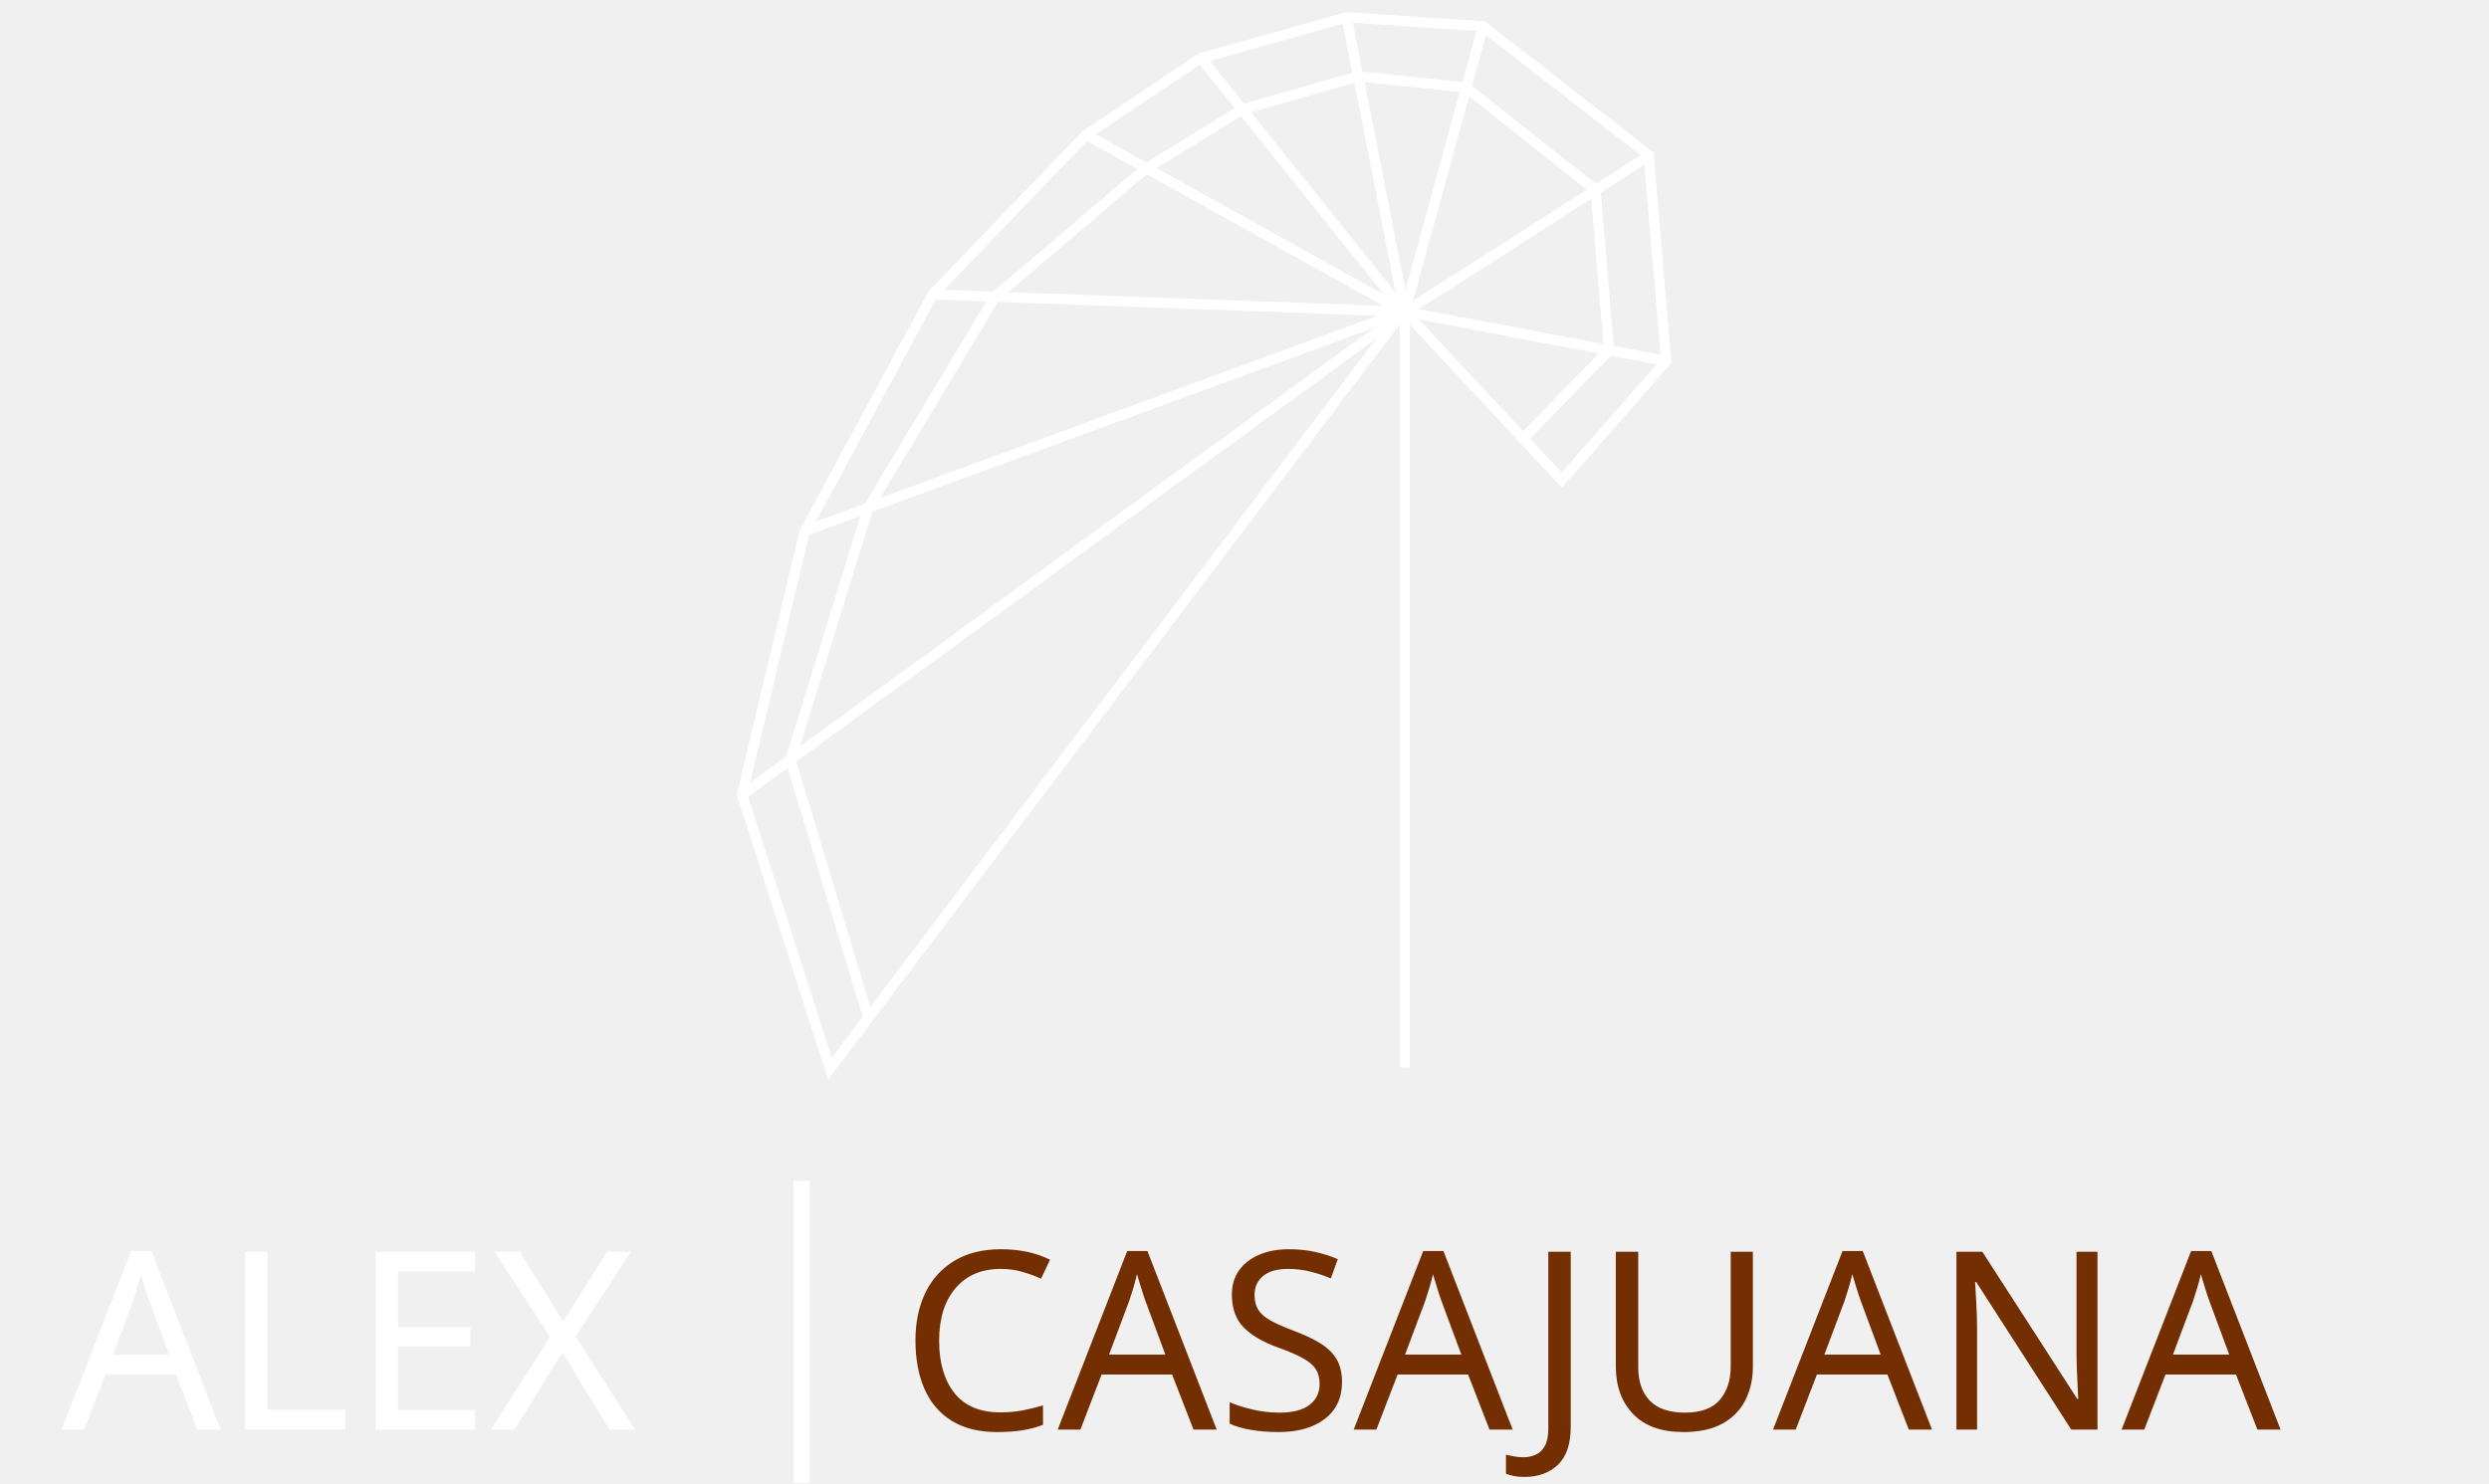
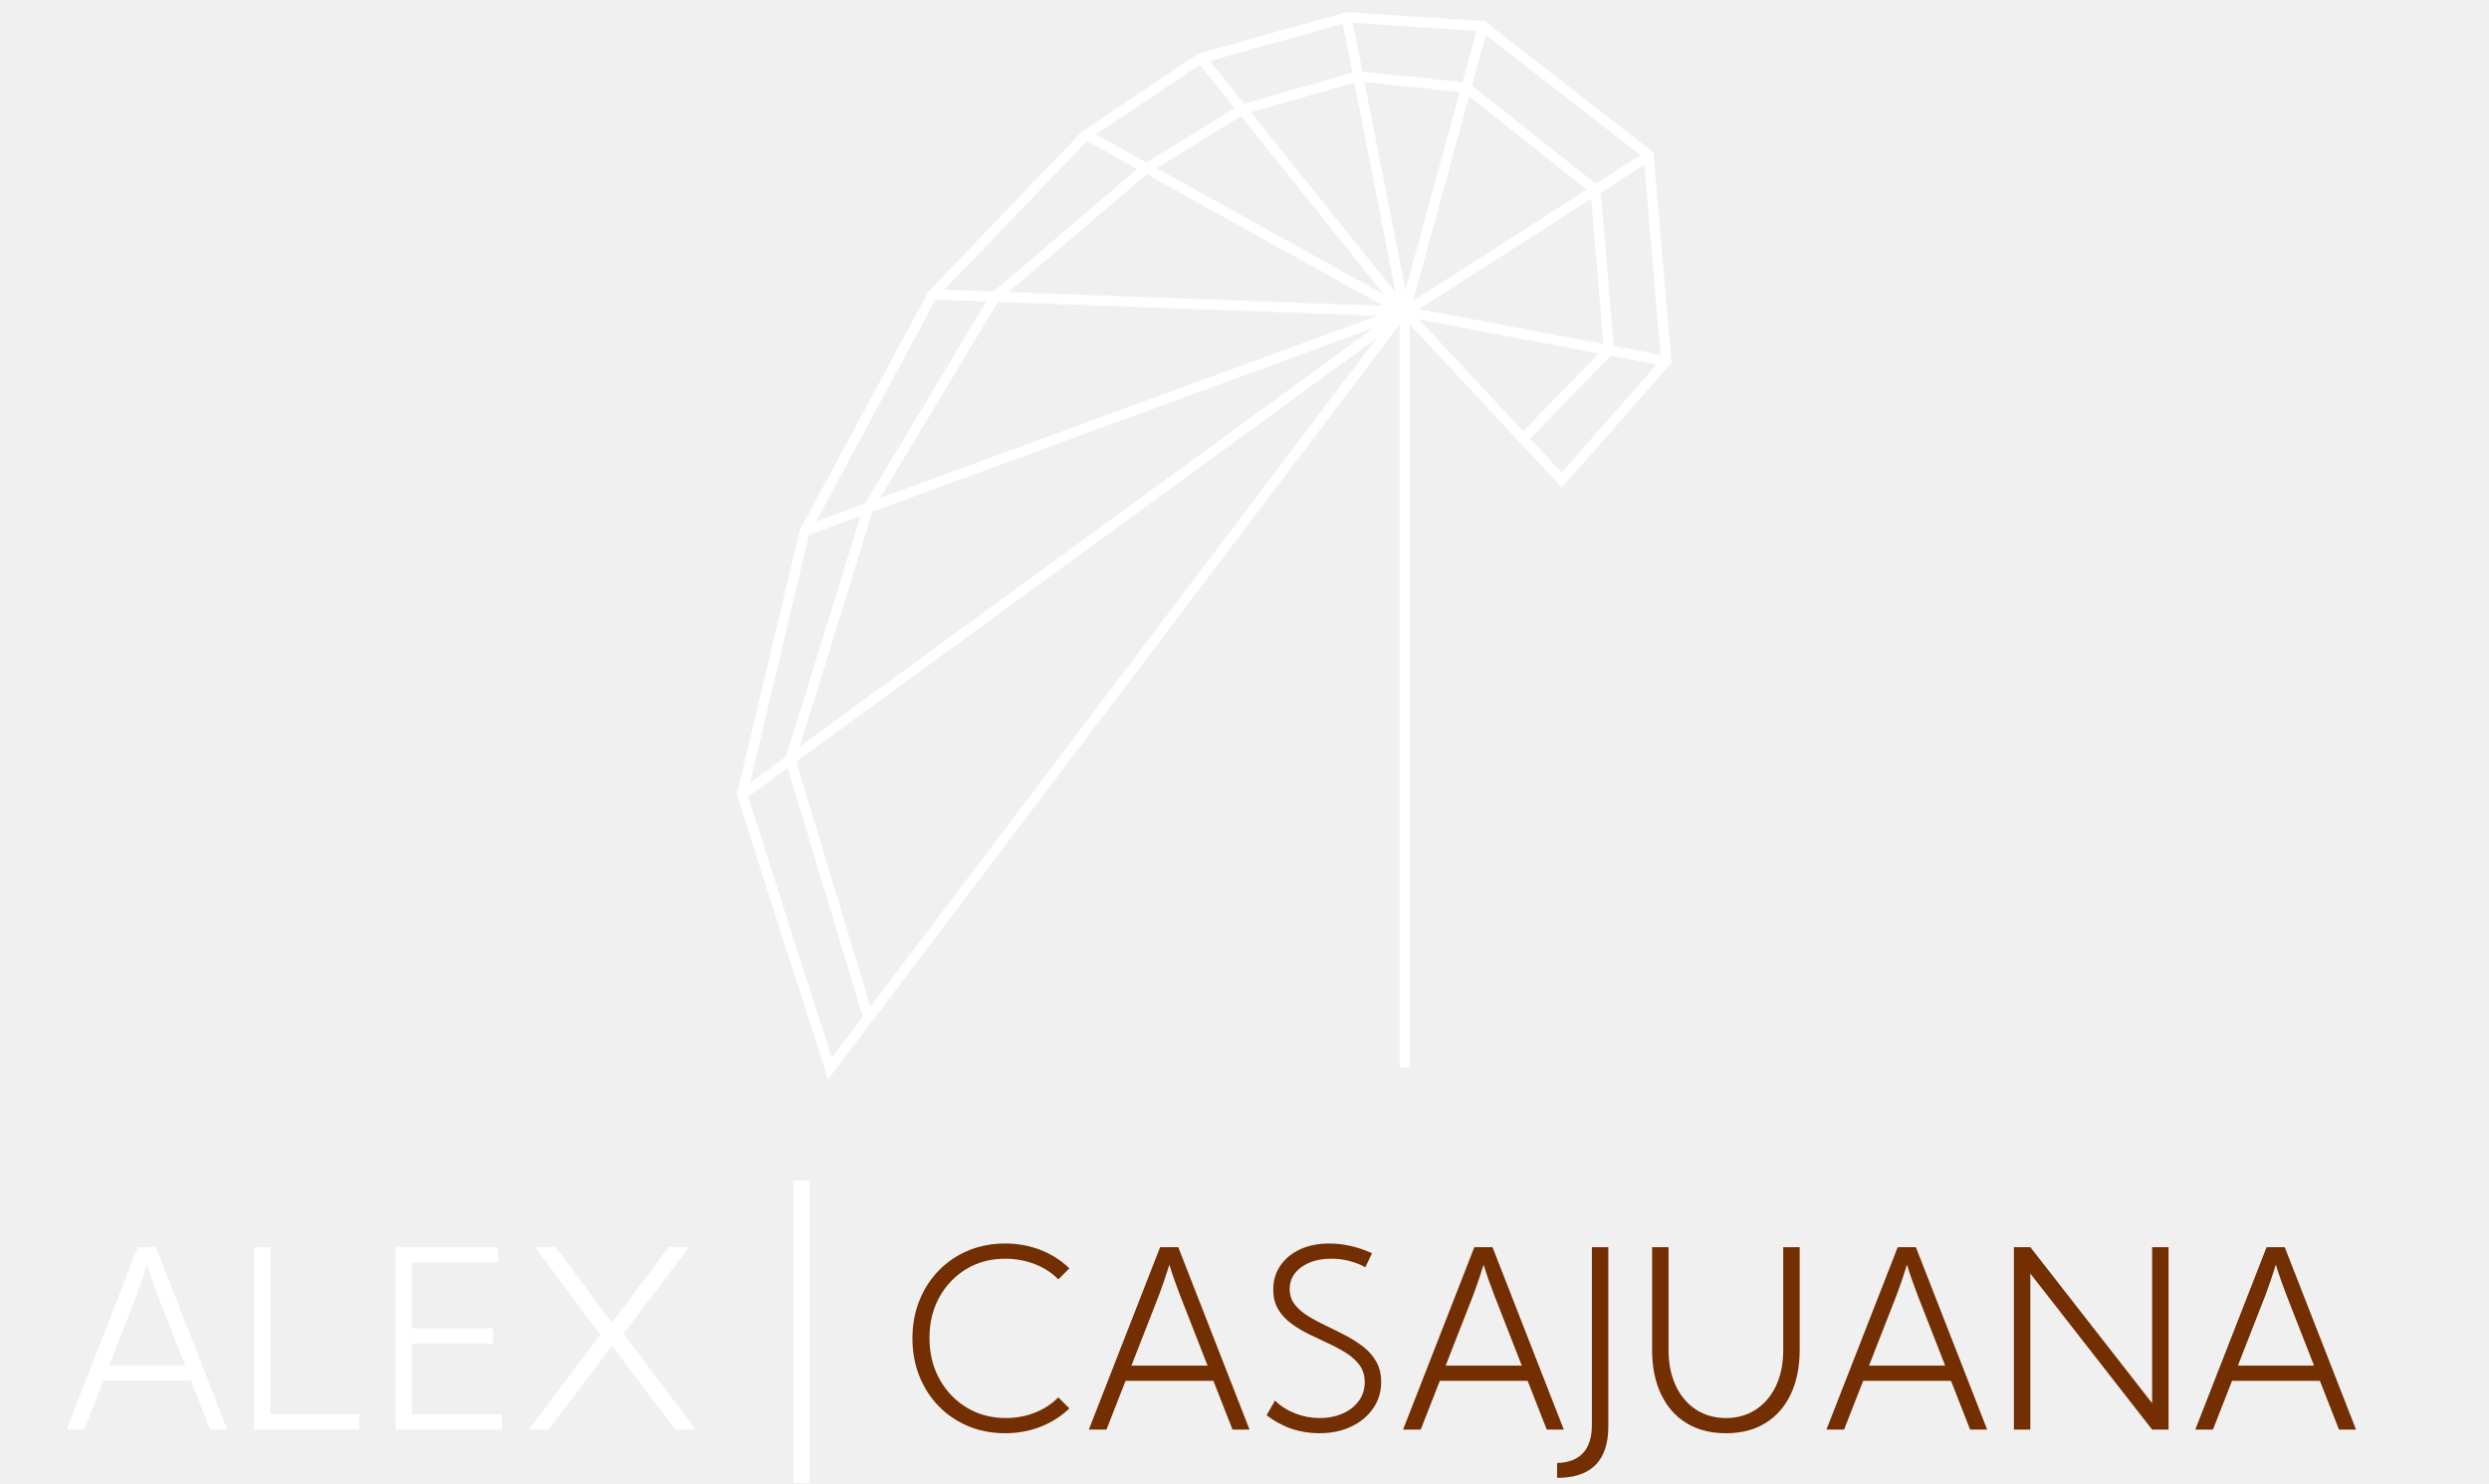
<svg xmlns="http://www.w3.org/2000/svg" version="1.1" id="Layer_1" x="0px" y="0px" width="614.377px" height="366.193px" viewBox="0 0 614.377 366.193" enable-background="new 0 0 614.377 366.193" xml:space="preserve">
  <g>
-     <text transform="matrix(1 0 0 1 15.219 352.9797)" enable-background="new    ">
-       <tspan x="0" y="0" fill="#FFFFFF" font-family="'KumbhSans-Light'" font-size="61.5">ALEX</tspan>
-       <tspan x="158.044" y="0" fill="#50007E" font-family="'KumbhSans-Light'" font-size="61.5">   </tspan>
-     </text>
+     <g enable-background="new    ">
+       <path fill="#FFFFFF" d="M16.42,352.979l17.597-45.044h4.474l17.598,45.044h-4.204l-4.715-12.042H25.489l-4.714,12.042H16.42z     M33.777,319.677l-6.847,17.508h18.798l-6.847-17.508c-0.401-1.061-0.831-2.231-1.291-3.514c-0.461-1.28-0.891-2.582-1.292-3.903    c-0.38,1.241-0.796,2.522-1.246,3.844C34.603,317.425,34.177,318.616,33.777,319.677z" />
+       <path fill="#FFFFFF" d="M88.641,352.979H62.696v-45.044h4.054v41.29h21.892V352.979z" />
+       <path fill="#FFFFFF" d="M97.65,307.935h25.314v3.754h-21.261v16.306h20.03v3.754h-20.03v17.477h22.192v3.754H97.65V307.935z" />
+       <path fill="#FFFFFF" d="M135.456,352.979h-4.955l17.657-23.423l-16.125-21.651h5.135l13.813,18.648l0.3-0.301l13.813-18.317h4.985    l-16.156,21.381l17.837,23.663h-5.105l-15.585-20.69L135.456,352.979z" />
+     </g>
+     <g enable-background="new    ">
+ 	</g>
  </g>
  <line fill="none" stroke="#FFFFFF" stroke-width="4" stroke-miterlimit="10" x1="197.857" y1="366.194" x2="197.857" y2="291.526" />
  <line fill="none" stroke="#FFFFFF" stroke-width="2.5" stroke-miterlimit="10" x1="346.732" y1="263.51" x2="346.732" y2="76.95" />
-   <polyline fill="none" stroke="#FFFFFF" stroke-width="2.5" stroke-miterlimit="10" points="346.732,76.95 385.505,118.533   411.282,89.187 406.939,38.282 366.015,6.476 332.427,4.263 296.248,14.428 267.995,33.363 230.206,72.711 198.589,131.362   183.153,196.162 204.855,263.85 346.618,76.541 " />
+   <polyline fill="none" stroke="#FFFFFF" stroke-width="2.5" stroke-miterlimit="10" points="346.732,76.95 385.505,118.533   411.281,89.187 406.939,38.282 366.015,6.476 332.427,4.263 296.248,14.427 267.995,33.363 230.206,72.711 198.589,131.362   183.153,196.162 204.855,263.85 346.617,76.541 " />
  <line fill="none" stroke="#FFFFFF" stroke-width="2.5" stroke-miterlimit="10" x1="346.812" y1="76.95" x2="411.488" y2="89.187" />
  <line fill="none" stroke="#FFFFFF" stroke-width="2.5" stroke-miterlimit="10" x1="406.939" y1="38.528" x2="346.812" y2="77.037" />
  <line fill="none" stroke="#FFFFFF" stroke-width="2.5" stroke-miterlimit="10" x1="346.732" y1="77.037" x2="366.015" y2="6.681" />
  <line fill="none" stroke="#FFFFFF" stroke-width="2.5" stroke-miterlimit="10" x1="346.689" y1="76.891" x2="332.427" y2="4.469" />
-   <line fill="none" stroke="#FFFFFF" stroke-width="2.5" stroke-miterlimit="10" x1="346.689" y1="77.037" x2="296.522" y2="14.428" />
+   <line fill="none" stroke="#FFFFFF" stroke-width="2.5" stroke-miterlimit="10" x1="346.689" y1="77.037" x2="296.522" y2="14.427" />
  <line fill="none" stroke="#FFFFFF" stroke-width="2.5" stroke-miterlimit="10" x1="346.812" y1="77.037" x2="268.241" y2="33.363" />
-   <line fill="none" stroke="#FFFFFF" stroke-width="2.5" stroke-miterlimit="10" x1="346.618" y1="76.95" x2="230.492" y2="72.711" />
+   <line fill="none" stroke="#FFFFFF" stroke-width="2.5" stroke-miterlimit="10" x1="346.617" y1="76.95" x2="230.492" y2="72.711" />
  <line fill="none" stroke="#FFFFFF" stroke-width="2.5" stroke-miterlimit="10" x1="346.572" y1="76.891" x2="198.646" y2="131.116" />
  <line fill="none" stroke="#FFFFFF" stroke-width="2.5" stroke-miterlimit="10" x1="346.572" y1="77.037" x2="183.317" y2="196.162" />
-   <polyline fill="none" stroke="#FFFFFF" stroke-width="2.5" stroke-miterlimit="10" points="214.347,251.321 195.109,187.557   214.347,125.361 245.634,73.263 282.507,41.859 306.616,27.026 335.259,18.847 361.921,21.625 393.837,46.921 397.175,86.479   375.941,108.289 " />
+   <polyline fill="none" stroke="#FFFFFF" stroke-width="2.5" stroke-miterlimit="10" points="214.347,251.321 195.109,187.557   214.347,125.361 245.634,73.263 282.507,41.859 306.615,27.026 335.259,18.847 361.921,21.625 393.837,46.921 397.175,86.479   375.941,108.289 " />
  <g id="Layer_2">
</g>
  <g>
-     <text transform="matrix(1 0 0 1 222.219 352.9797)" enable-background="new    ">
-       <tspan x="0" y="0" fill="#732E01" font-family="'KumbhSans-Light'" font-size="61.5">CASAJUANA</tspan>
-       <tspan x="360.532" y="0" fill="#50007E" font-family="'KumbhSans-Light'" font-size="61.5">   </tspan>
-     </text>
+     <g enable-background="new    ">
+       <path fill="#732E01" d="M261.227,345.021l2.733,2.733c-2.062,1.981-4.455,3.498-7.177,4.549s-5.605,1.576-8.648,1.576    c-3.303,0-6.346-0.58-9.129-1.741s-5.205-2.798-7.267-4.91c-2.063-2.111-3.664-4.594-4.805-7.447    c-1.142-2.853-1.712-5.96-1.712-9.323s0.57-6.472,1.712-9.324c1.141-2.854,2.742-5.335,4.805-7.447    c2.062-2.112,4.484-3.749,7.267-4.91s5.826-1.742,9.129-1.742c3.063,0,5.951,0.526,8.664,1.577c2.712,1.051,5.1,2.567,7.162,4.55    l-2.733,2.732c-1.562-1.622-3.494-2.878-5.795-3.769c-2.302-0.891-4.745-1.337-7.327-1.337c-3.584,0-6.782,0.852-9.594,2.553    c-2.813,1.702-5.03,4.023-6.651,6.967c-1.622,2.943-2.433,6.286-2.433,10.029c0,3.784,0.821,7.168,2.462,10.15    c1.641,2.983,3.884,5.335,6.727,7.057c2.842,1.723,6.066,2.583,9.669,2.583c2.542,0,4.94-0.445,7.192-1.337    C257.729,347.899,259.645,346.643,261.227,345.021z" />
+       <path fill="#732E01" d="M268.764,352.979l17.597-45.044h4.474l17.597,45.044h-4.204l-4.715-12.042h-21.681l-4.714,12.042H268.764z     M286.121,319.677l-6.847,17.508h18.798l-6.847-17.508c-0.401-1.061-0.831-2.231-1.291-3.514c-0.461-1.28-0.891-2.582-1.292-3.903    c-0.38,1.241-0.796,2.522-1.246,3.844C286.947,317.425,286.522,318.616,286.121,319.677z" />
+       <path fill="#732E01" d="M312.637,349.436l2.072-3.604c1.421,1.361,3.093,2.417,5.015,3.168c1.922,0.75,3.924,1.126,6.006,1.126    c2.162,0,4.084-0.38,5.766-1.142c1.682-0.761,2.998-1.807,3.949-3.138c0.95-1.331,1.426-2.848,1.426-4.55    c0-1.602-0.405-2.978-1.216-4.129c-0.812-1.15-1.892-2.157-3.243-3.018s-2.828-1.662-4.43-2.402s-3.203-1.502-4.805-2.282    c-1.602-0.781-3.078-1.667-4.43-2.658c-1.351-0.99-2.432-2.166-3.242-3.528c-0.811-1.361-1.217-2.992-1.217-4.895    c0-2.223,0.586-4.189,1.757-5.9c1.171-1.712,2.793-3.049,4.864-4.01c2.072-0.961,4.47-1.441,7.192-1.441    c3.483,0,7.007,0.802,10.57,2.402l-1.651,3.454c-2.623-1.401-5.416-2.103-8.378-2.103c-3.023,0-5.495,0.696-7.417,2.087    c-1.922,1.392-2.883,3.188-2.883,5.391c0,1.462,0.404,2.723,1.216,3.784c0.811,1.061,1.892,2.012,3.243,2.853    s2.827,1.642,4.43,2.402c1.602,0.761,3.202,1.557,4.805,2.387c1.602,0.831,3.078,1.768,4.429,2.808    c1.352,1.042,2.433,2.272,3.243,3.694s1.217,3.104,1.217,5.045c0,2.422-0.661,4.59-1.982,6.501    c-1.321,1.912-3.129,3.414-5.42,4.505c-2.293,1.091-4.91,1.636-7.854,1.636C320.845,353.88,316.5,352.399,312.637,349.436z" />
+       <path fill="#732E01" d="M346.33,352.979l17.597-45.044h4.475l17.598,45.044h-4.204l-4.715-12.042H355.4l-4.715,12.042H346.33z     M363.687,319.677l-6.846,17.508h18.798l-6.847-17.508c-0.4-1.061-0.831-2.231-1.291-3.514c-0.461-1.28-0.891-2.582-1.291-3.903    c-0.381,1.241-0.797,2.522-1.246,3.844C364.513,317.425,364.087,318.616,363.687,319.677z" />
+       <path fill="#732E01" d="M384.347,364.901v-3.664c5.726-0.2,8.588-3.333,8.588-9.398v-43.903h4.055v44.233    C396.99,360.656,392.775,364.901,384.347,364.901z" />
+       <path fill="#732E01" d="M407.8,333.25v-25.314h4.054v25.284c0,3.444,0.601,6.432,1.802,8.964c1.201,2.533,2.868,4.489,5,5.871    c2.133,1.382,4.59,2.072,7.372,2.072s5.235-0.69,7.357-2.072s3.784-3.333,4.985-5.855s1.801-5.506,1.801-8.949v-25.314h4.055    v25.314c0,4.245-0.736,7.913-2.207,11.006c-1.472,3.093-3.564,5.471-6.276,7.132c-2.713,1.662-5.951,2.492-9.715,2.492    s-7.007-0.83-9.729-2.492c-2.723-1.661-4.819-4.039-6.291-7.132C408.536,341.163,407.8,337.495,407.8,333.25z" />
+       <path fill="#732E01" d="M450.832,352.979l17.597-45.044h4.475l17.598,45.044h-4.204l-4.715-12.042h-21.681l-4.715,12.042H450.832z     M468.189,319.677l-6.846,17.508h18.798l-6.847-17.508c-0.4-1.061-0.831-2.231-1.291-3.514c-0.461-1.28-0.891-2.582-1.291-3.903    c-0.381,1.241-0.797,2.522-1.246,3.844C469.015,317.425,468.589,318.616,468.189,319.677z" />
+       <path fill="#732E01" d="M497.107,307.935h4.055l30.06,38.527v-38.527h4.053v45.044h-4.053l-30.06-38.527v38.527h-4.055V307.935z" />
+       <path fill="#732E01" d="M541.881,352.979l17.598-45.044h4.474l17.598,45.044h-4.204l-4.715-12.042h-21.682l-4.714,12.042H541.881z     M559.239,319.677l-6.848,17.508h18.799l-6.847-17.508c-0.4-1.061-0.831-2.231-1.291-3.514c-0.461-1.28-0.892-2.582-1.292-3.903    c-0.38,1.241-0.795,2.522-1.246,3.844C560.064,317.425,559.638,318.616,559.239,319.677z" />
+     </g>
+     <g enable-background="new    ">
+ 	</g>
  </g>
</svg>
